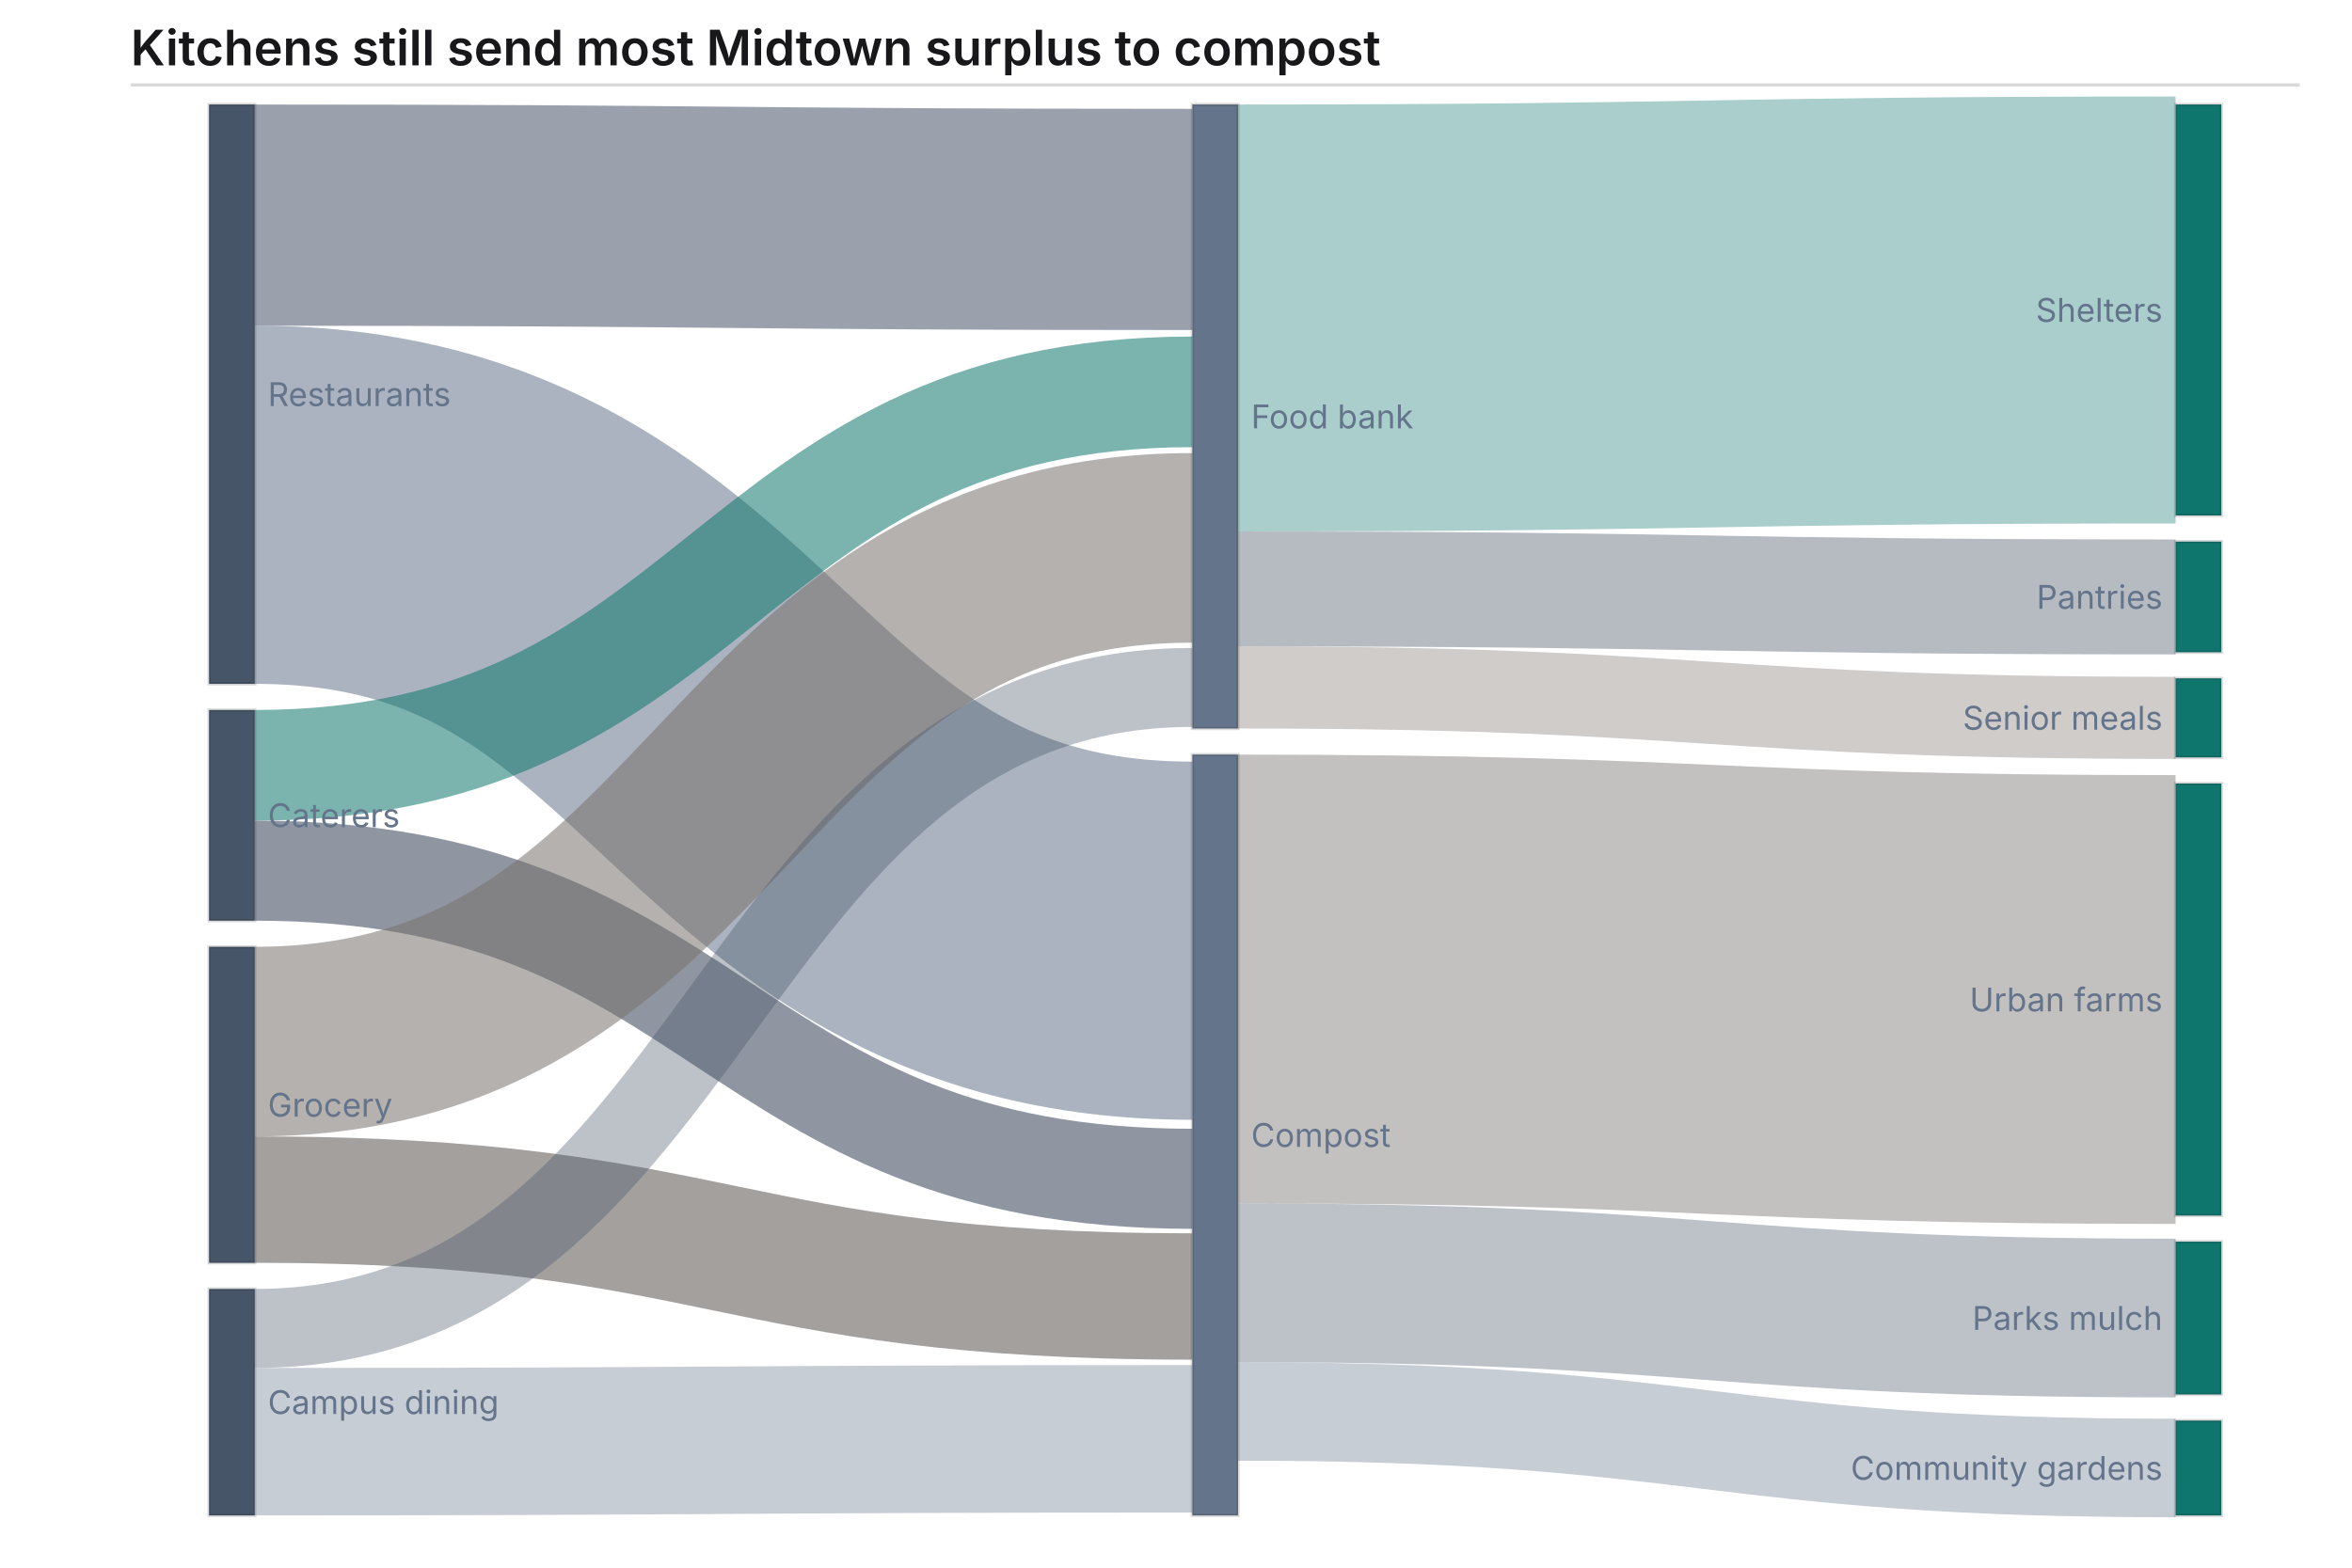
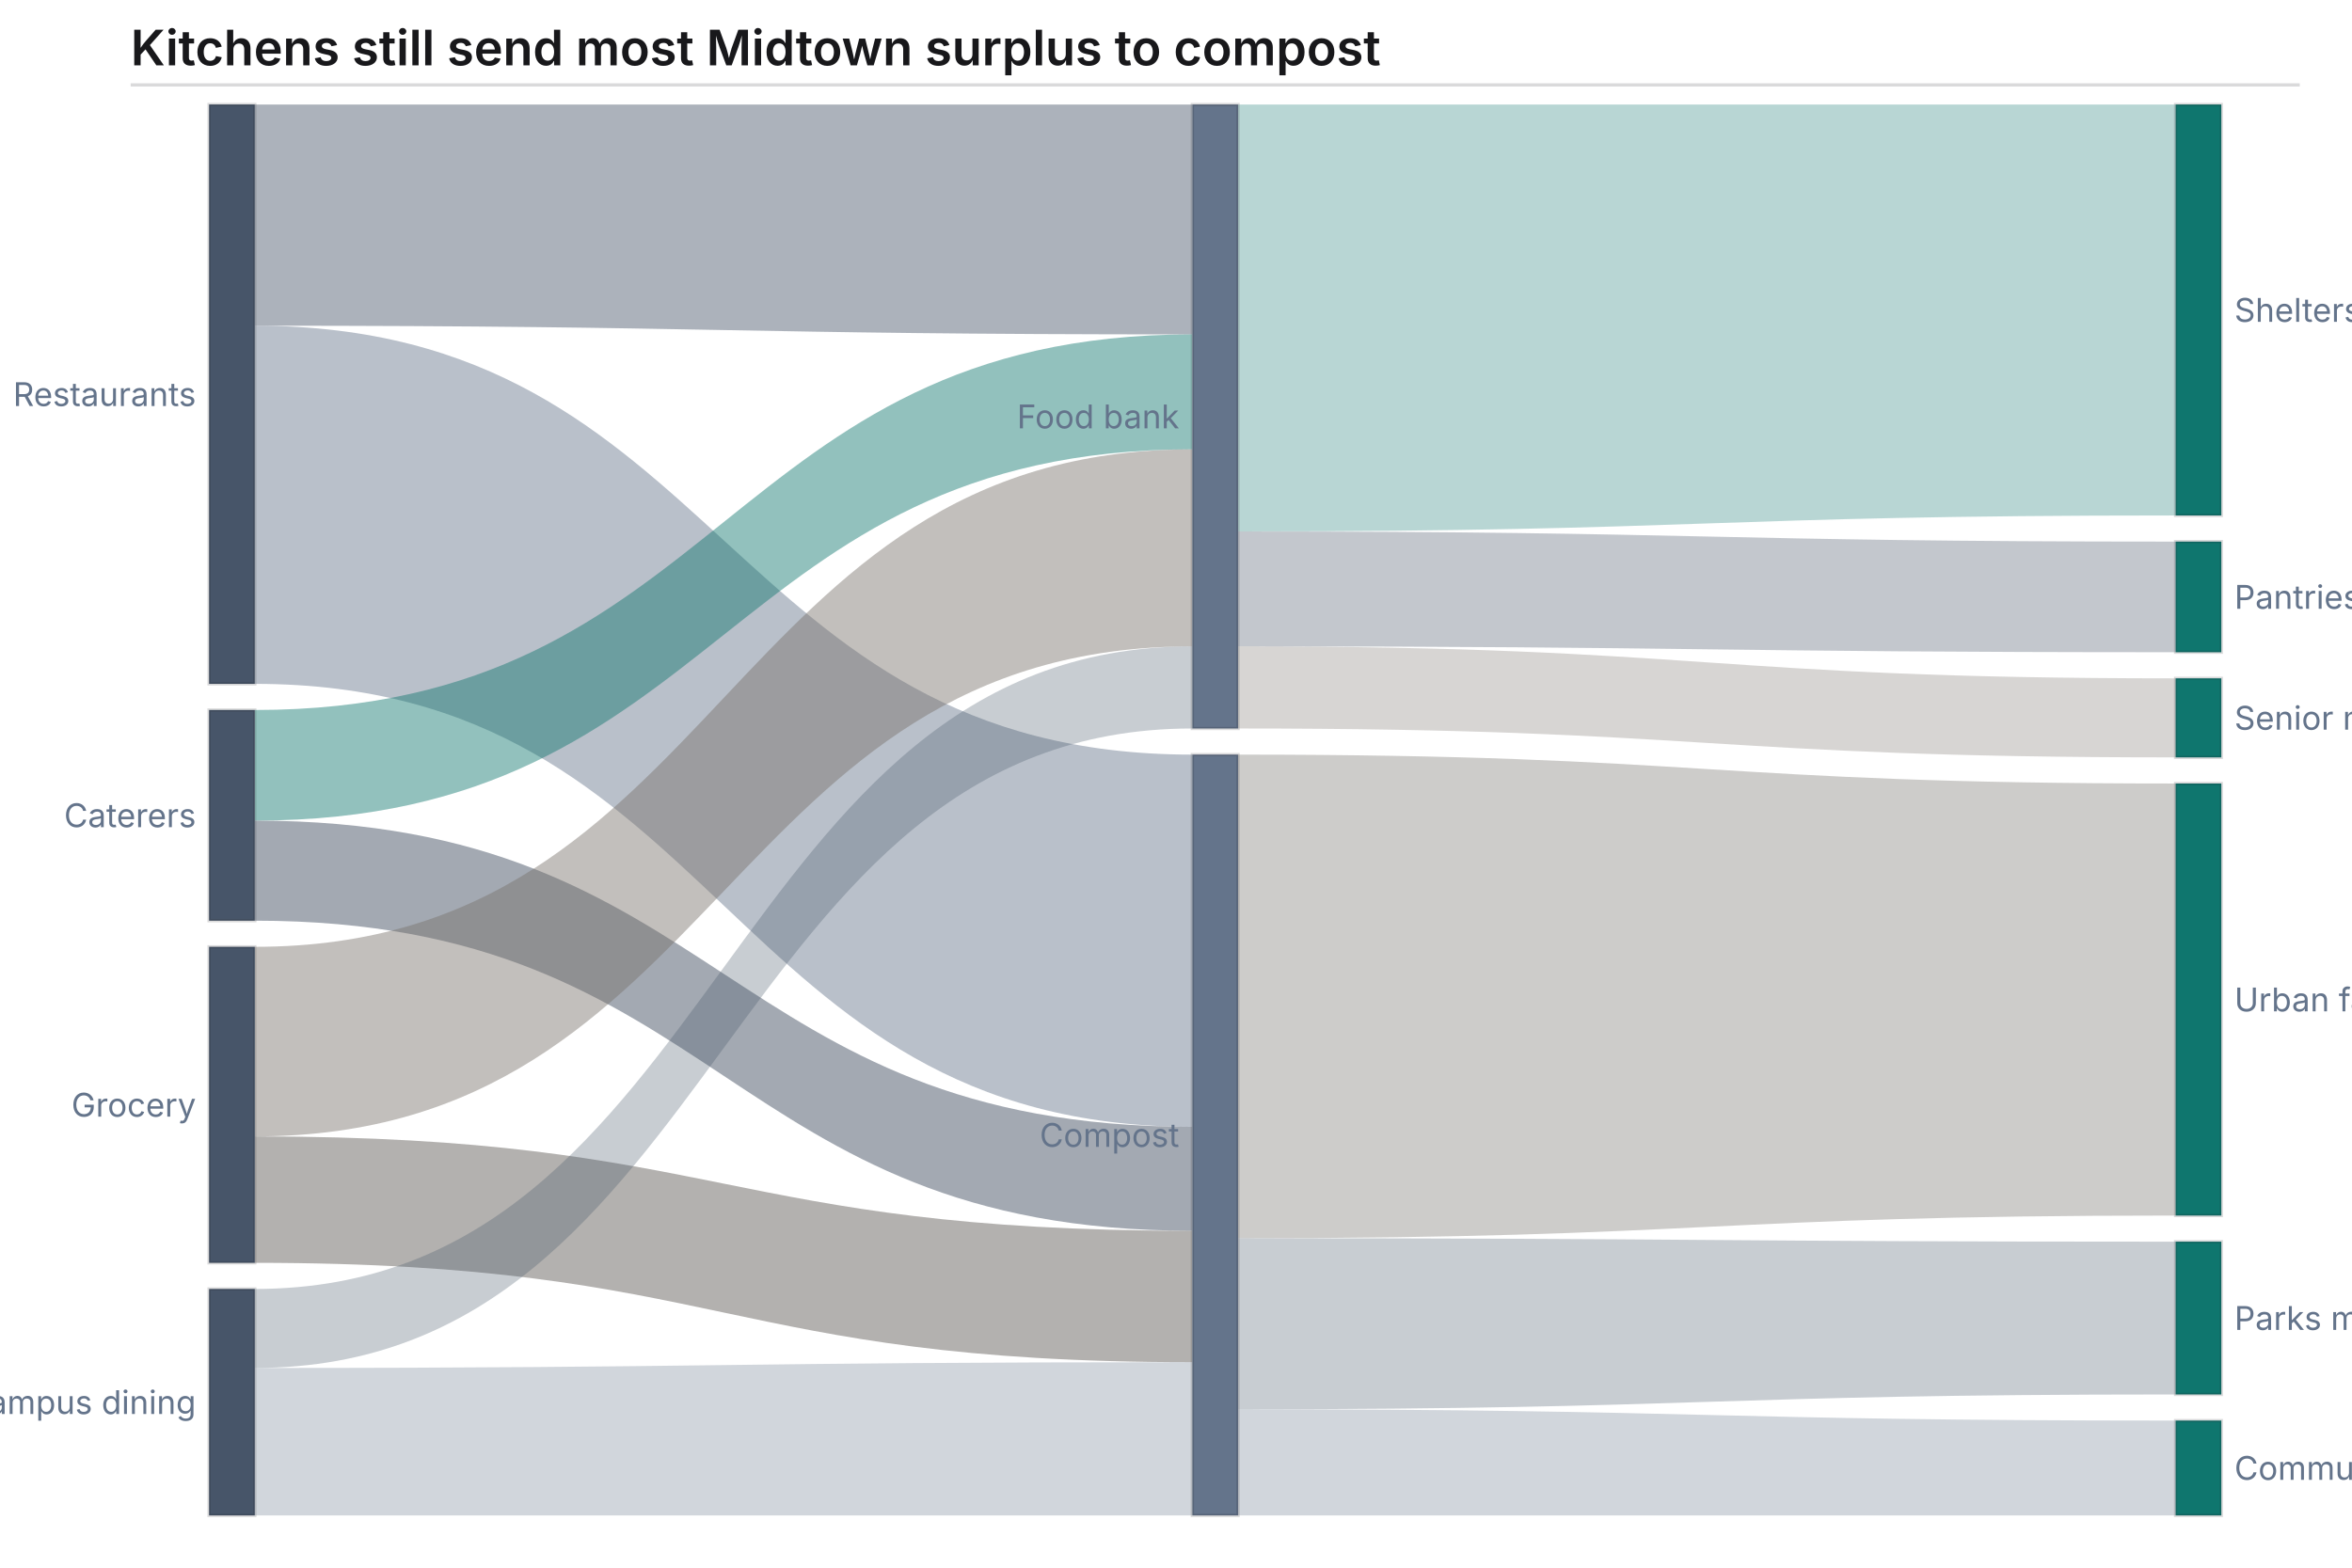
<svg xmlns="http://www.w3.org/2000/svg" width="720" height="480" viewBox="0 0 720 480" role="img" aria-label="sankey chart: Kitchens still send most Midtown surplus to compost, 14 rows, series to" aria-labelledby="mv-75dec1650bdfdd07-title" aria-describedby="mv-75dec1650bdfdd07-desc" data-markvis="2" data-chart-type="sankey" data-id="mv-75dec1650bdfdd07" font-family="Inter, ui-sans-serif, system-ui, -apple-system, &quot;Segoe UI&quot;, sans-serif" font-size="12">
  <text x="40" y="20" text-anchor="start" font-size="15" font-weight="600" fill="#18181B">Kitchens still send most Midtown surplus to compost</text>
  <line x1="40" x2="704" y1="26" y2="26" stroke="#18181B" stroke-opacity="0.16" stroke-width="1" data-title-rule="1" />
  <g data-sankey-links="1">
-     <path d="M78 65.87 C221.5 65.87, 221.5 67.19, 365 67.19" fill="none" stroke="#475569" stroke-opacity="0.55" stroke-width="67.73" data-source="Restaurants" data-target="Food bank" data-y="420" />
-     <path d="M78 154.56 C221.5 154.56, 221.5 288.03, 365 288.03" fill="none" stroke="#64748B" stroke-opacity="0.55" stroke-width="109.66" data-source="Restaurants" data-target="Compost" data-y="680" />
-     <path d="M78 234.32 C221.5 234.32, 221.5 119.98, 365 119.98" fill="none" stroke="#0F766E" stroke-opacity="0.55" stroke-width="33.87" data-source="Caterers" data-target="Food bank" data-y="210" />
-     <path d="M78 266.58 C221.5 266.58, 221.5 360.93, 365 360.93" fill="none" stroke="#334155" stroke-opacity="0.55" stroke-width="30.64" data-source="Caterers" data-target="Compost" data-y="190" />
-     <path d="M78 318.92 C221.5 318.92, 221.5 167.75, 365 167.75" fill="none" stroke="#78716C" stroke-opacity="0.55" stroke-width="58.06" data-source="Grocery" data-target="Food bank" data-y="360" />
-     <path d="M78 367.3 C221.5 367.3, 221.5 396.96, 365 396.96" fill="none" stroke="#57534E" stroke-opacity="0.55" stroke-width="38.7" data-source="Grocery" data-target="Compost" data-y="240" />
-     <path d="M78 406.75 C221.5 406.75, 221.5 210.48, 365 210.48" fill="none" stroke="#475569" stroke-opacity="0.358" stroke-width="24.19" data-source="Campus dining" data-target="Food bank" data-y="150" />
-     <path d="M78 441.42 C221.5 441.42, 221.5 440.54, 365 440.54" fill="none" stroke="#64748B" stroke-opacity="0.358" stroke-width="45.15" data-source="Campus dining" data-target="Compost" data-y="280" />
-     <path d="M379 97.36 C522.5 97.36, 522.5 94.91, 666 94.91" fill="none" stroke="#0F766E" stroke-opacity="0.358" stroke-width="130.72" data-source="Food bank" data-target="Shelters" data-y="780" />
-     <path d="M379 180.32 C522.5 180.32, 522.5 182.77, 666 182.77" fill="none" stroke="#334155" stroke-opacity="0.358" stroke-width="35.19" data-source="Food bank" data-target="Pantries" data-y="210" />
-     <path d="M379 210.48 C522.5 210.48, 522.5 219.8, 666 219.8" fill="none" stroke="#78716C" stroke-opacity="0.358" stroke-width="25.14" data-source="Food bank" data-target="Senior meals" data-y="150" />
-     <path d="M379 299.76 C522.5 299.76, 522.5 306.04, 666 306.04" fill="none" stroke="#57534E" stroke-opacity="0.358" stroke-width="137.42" data-source="Compost" data-target="Urban farms" data-y="820" />
-     <path d="M379 392.77 C522.5 392.77, 522.5 403.57, 666 403.57" fill="none" stroke="#475569" stroke-opacity="0.358" stroke-width="48.6" data-source="Compost" data-target="Parks mulch" data-y="290" />
-     <path d="M379 432.16 C522.5 432.16, 522.5 449.48, 666 449.48" fill="none" stroke="#64748B" stroke-opacity="0.358" stroke-width="30.17" data-source="Compost" data-target="Community gardens" data-y="180" />
+     <path d="M78 32 C221.5 32, 221.5 32, 365 32 L365 102.39 C221.5 102.39, 221.5 99.73, 78 99.73 Z" fill="#475569" fill-opacity="0.45" stroke="none" data-source="Restaurants" data-target="Food bank" data-y="420" />
+     <path d="M78 99.73 C221.5 99.73, 221.5 231.05, 365 231.05 L365 345.01 C221.5 345.01, 221.5 209.39, 78 209.39 Z" fill="#64748B" fill-opacity="0.45" stroke="none" data-source="Restaurants" data-target="Compost" data-y="680" />
+     <path d="M78 217.39 C221.5 217.39, 221.5 102.39, 365 102.39 L365 137.58 C221.5 137.58, 221.5 251.26, 78 251.26 Z" fill="#0F766E" fill-opacity="0.45" stroke="none" data-source="Caterers" data-target="Food bank" data-y="210" />
+     <path d="M78 251.26 C221.5 251.26, 221.5 345.01, 365 345.01 L365 376.85 C221.5 376.85, 221.5 281.9, 78 281.9 Z" fill="#334155" fill-opacity="0.45" stroke="none" data-source="Caterers" data-target="Compost" data-y="190" />
+     <path d="M78 289.9 C221.5 289.9, 221.5 137.58, 365 137.58 L365 197.91 C221.5 197.91, 221.5 347.95, 78 347.95 Z" fill="#78716C" fill-opacity="0.45" stroke="none" data-source="Grocery" data-target="Food bank" data-y="360" />
+     <path d="M78 347.95 C221.5 347.95, 221.5 376.85, 365 376.85 L365 417.08 C221.5 417.08, 221.5 386.66, 78 386.66 Z" fill="#57534E" fill-opacity="0.45" stroke="none" data-source="Grocery" data-target="Compost" data-y="240" />
+     <path d="M78 394.66 C221.5 394.66, 221.5 197.91, 365 197.91 L365 223.05 C221.5 223.05, 221.5 418.85, 78 418.85 Z" fill="#475569" fill-opacity="0.293" stroke="none" data-source="Campus dining" data-target="Food bank" data-y="150" />
+     <path d="M78 418.85 C221.5 418.85, 221.5 417.08, 365 417.08 L365 464 C221.5 464, 221.5 464, 78 464 Z" fill="#64748B" fill-opacity="0.293" stroke="none" data-source="Campus dining" data-target="Compost" data-y="280" />
+     <path d="M379 32 C522.5 32, 522.5 32, 666 32 L666 157.83 C522.5 157.83, 522.5 162.72, 379 162.72 Z" fill="#0F766E" fill-opacity="0.293" stroke="none" data-source="Food bank" data-target="Shelters" data-y="780" />
+     <path d="M379 162.72 C522.5 162.72, 522.5 165.83, 666 165.83 L666 199.7 C522.5 199.7, 522.5 197.91, 379 197.91 Z" fill="#334155" fill-opacity="0.293" stroke="none" data-source="Food bank" data-target="Pantries" data-y="210" />
+     <path d="M379 197.91 C522.5 197.91, 522.5 207.7, 666 207.7 L666 231.9 C522.5 231.9, 522.5 223.05, 379 223.05 Z" fill="#78716C" fill-opacity="0.293" stroke="none" data-source="Food bank" data-target="Senior meals" data-y="150" />
+     <path d="M379 231.05 C522.5 231.05, 522.5 239.9, 666 239.9 L666 372.18 C522.5 372.18, 522.5 379.13, 379 379.13 Z" fill="#57534E" fill-opacity="0.293" stroke="none" data-source="Compost" data-target="Urban farms" data-y="820" />
+     <path d="M379 379.13 C522.5 379.13, 522.5 380.18, 666 380.18 L666 426.96 C522.5 426.96, 522.5 431.5, 379 431.5 Z" fill="#475569" fill-opacity="0.293" stroke="none" data-source="Compost" data-target="Parks mulch" data-y="290" />
+     <path d="M379 431.5 C522.5 431.5, 522.5 434.96, 666 434.96 L666 464 C522.5 464, 522.5 464, 379 464 Z" fill="#64748B" fill-opacity="0.293" stroke="none" data-source="Compost" data-target="Community gardens" data-y="180" />
  </g>
  <g data-sankey-nodes="1">
    <rect x="64" y="32" width="14" height="177.39" fill="#475569" stroke="#18181B" stroke-opacity="0.16" stroke-width="1" data-node="Restaurants" data-y="1,100" />
    <rect x="365" y="32" width="14" height="191.05" fill="#64748B" stroke="#18181B" stroke-opacity="0.16" stroke-width="1" data-node="Food bank" data-y="1,140" />
    <rect x="365" y="231.05" width="14" height="232.95" fill="#64748B" stroke="#18181B" stroke-opacity="0.16" stroke-width="1" data-node="Compost" data-y="1,390" />
    <rect x="64" y="217.39" width="14" height="64.51" fill="#475569" stroke="#18181B" stroke-opacity="0.16" stroke-width="1" data-node="Caterers" data-y="400" />
    <rect x="64" y="289.9" width="14" height="96.76" fill="#475569" stroke="#18181B" stroke-opacity="0.16" stroke-width="1" data-node="Grocery" data-y="600" />
    <rect x="64" y="394.66" width="14" height="69.34" fill="#475569" stroke="#18181B" stroke-opacity="0.16" stroke-width="1" data-node="Campus dining" data-y="430" />
    <rect x="666" y="32" width="14" height="125.83" fill="#0F766E" stroke="#18181B" stroke-opacity="0.16" stroke-width="1" data-node="Shelters" data-y="780" />
    <rect x="666" y="165.83" width="14" height="33.88" fill="#0F766E" stroke="#18181B" stroke-opacity="0.16" stroke-width="1" data-node="Pantries" data-y="210" />
    <rect x="666" y="207.7" width="14" height="24.2" fill="#0F766E" stroke="#18181B" stroke-opacity="0.16" stroke-width="1" data-node="Senior meals" data-y="150" />
    <rect x="666" y="239.9" width="14" height="132.28" fill="#0F766E" stroke="#18181B" stroke-opacity="0.16" stroke-width="1" data-node="Urban farms" data-y="820" />
    <rect x="666" y="380.18" width="14" height="46.78" fill="#0F766E" stroke="#18181B" stroke-opacity="0.16" stroke-width="1" data-node="Parks mulch" data-y="290" />
    <rect x="666" y="434.96" width="14" height="29.04" fill="#0F766E" stroke="#18181B" stroke-opacity="0.16" stroke-width="1" data-node="Community gardens" data-y="180" />
  </g>
  <g fill="#64748B" font-size="10" font-weight="400">
-     <text x="82" y="120.7" text-anchor="start" dominant-baseline="middle" data-node-label="Restaurants">Restaurants</text>
-     <text x="383" y="127.53" text-anchor="start" dominant-baseline="middle" data-node-label="Food bank">Food bank</text>
-     <text x="383" y="347.53" text-anchor="start" dominant-baseline="middle" data-node-label="Compost">Compost</text>
-     <text x="82" y="249.64" text-anchor="start" dominant-baseline="middle" data-node-label="Caterers">Caterers</text>
-     <text x="82" y="338.28" text-anchor="start" dominant-baseline="middle" data-node-label="Grocery">Grocery</text>
-     <text x="82" y="429.33" text-anchor="start" dominant-baseline="middle" data-node-label="Campus dining">Campus dining</text>
-     <text x="662" y="94.91" text-anchor="end" dominant-baseline="middle" data-node-label="Shelters">Shelters</text>
-     <text x="662" y="182.77" text-anchor="end" dominant-baseline="middle" data-node-label="Pantries">Pantries</text>
-     <text x="662" y="219.8" text-anchor="end" dominant-baseline="middle" data-node-label="Senior meals">Senior meals</text>
-     <text x="662" y="306.04" text-anchor="end" dominant-baseline="middle" data-node-label="Urban farms">Urban farms</text>
-     <text x="662" y="403.57" text-anchor="end" dominant-baseline="middle" data-node-label="Parks mulch">Parks mulch</text>
-     <text x="662" y="449.48" text-anchor="end" dominant-baseline="middle" data-node-label="Community gardens">Community gardens</text>
+     <text x="60" y="120.7" text-anchor="end" dominant-baseline="middle" data-node-label="Restaurants">Restaurants</text>
+     <text x="361" y="127.53" text-anchor="end" dominant-baseline="middle" data-node-label="Food bank">Food bank</text>
+     <text x="361" y="347.53" text-anchor="end" dominant-baseline="middle" data-node-label="Compost">Compost</text>
+     <text x="60" y="249.64" text-anchor="end" dominant-baseline="middle" data-node-label="Caterers">Caterers</text>
+     <text x="60" y="338.28" text-anchor="end" dominant-baseline="middle" data-node-label="Grocery">Grocery</text>
+     <text x="60" y="429.33" text-anchor="end" dominant-baseline="middle" data-node-label="Campus dining">Campus dining</text>
+     <text x="684" y="94.91" text-anchor="start" dominant-baseline="middle" data-node-label="Shelters">Shelters</text>
+     <text x="684" y="182.77" text-anchor="start" dominant-baseline="middle" data-node-label="Pantries">Pantries</text>
+     <text x="684" y="219.8" text-anchor="start" dominant-baseline="middle" data-node-label="Senior meals">Senior meals</text>
+     <text x="684" y="306.04" text-anchor="start" dominant-baseline="middle" data-node-label="Urban farms">Urban farms</text>
+     <text x="684" y="403.57" text-anchor="start" dominant-baseline="middle" data-node-label="Parks mulch">Parks mulch</text>
+     <text x="684" y="449.48" text-anchor="start" dominant-baseline="middle" data-node-label="Community gardens">Community gardens</text>
  </g>
</svg>
